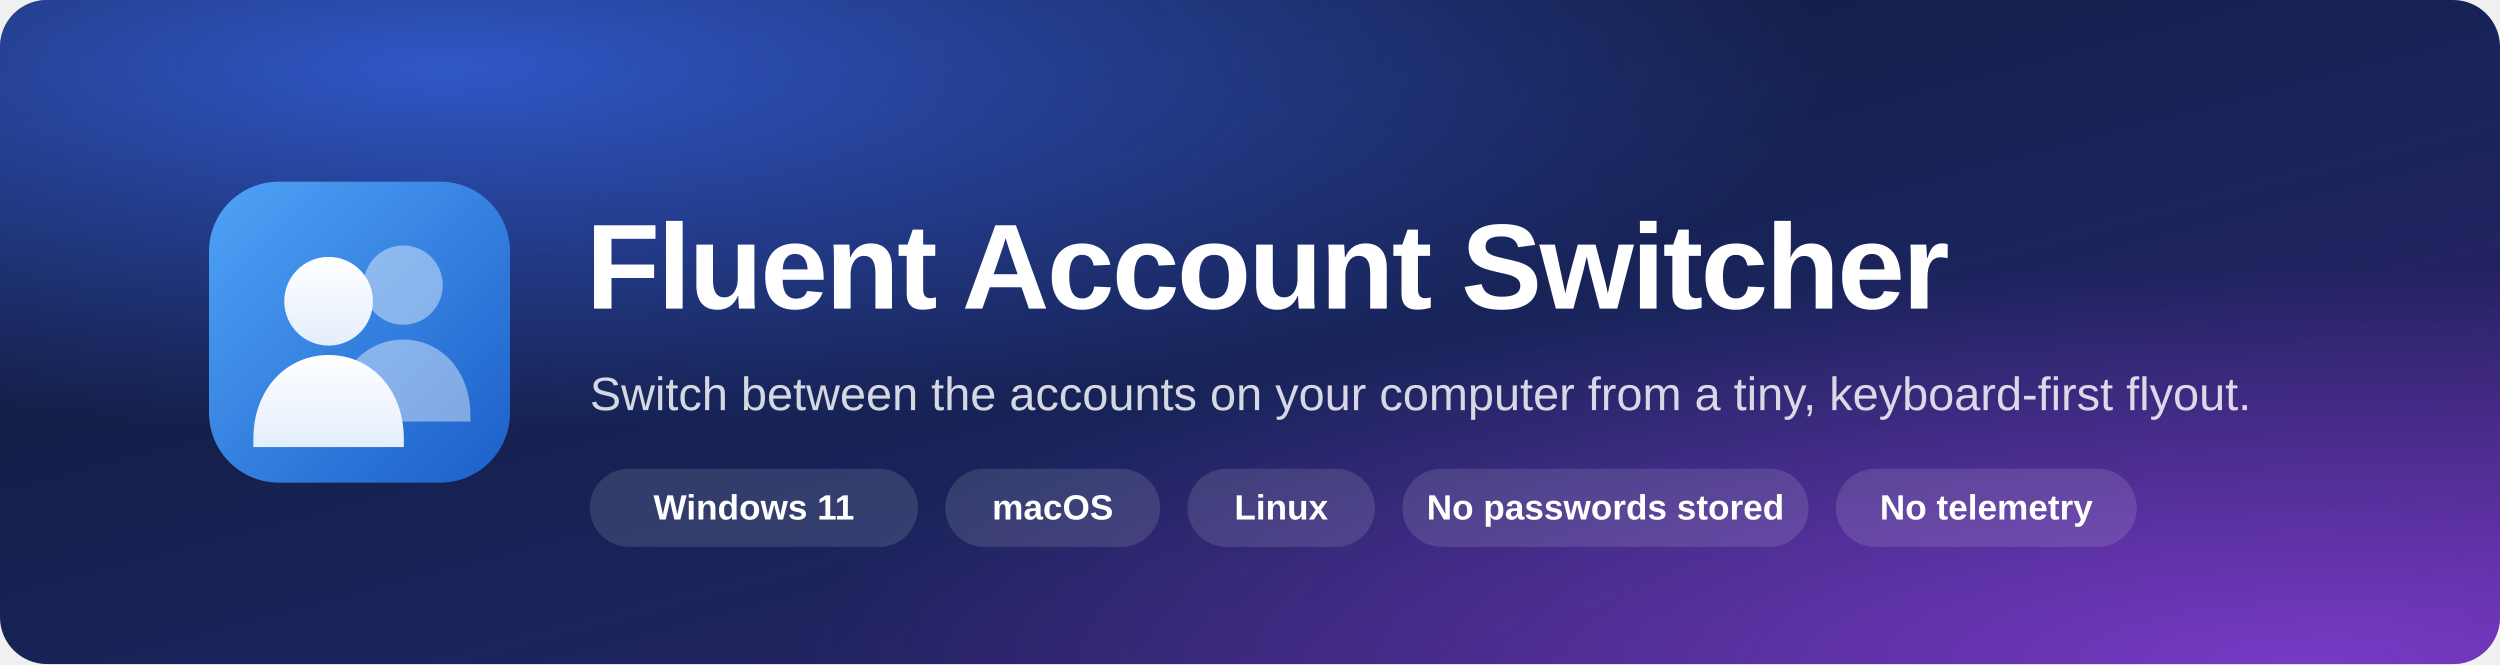
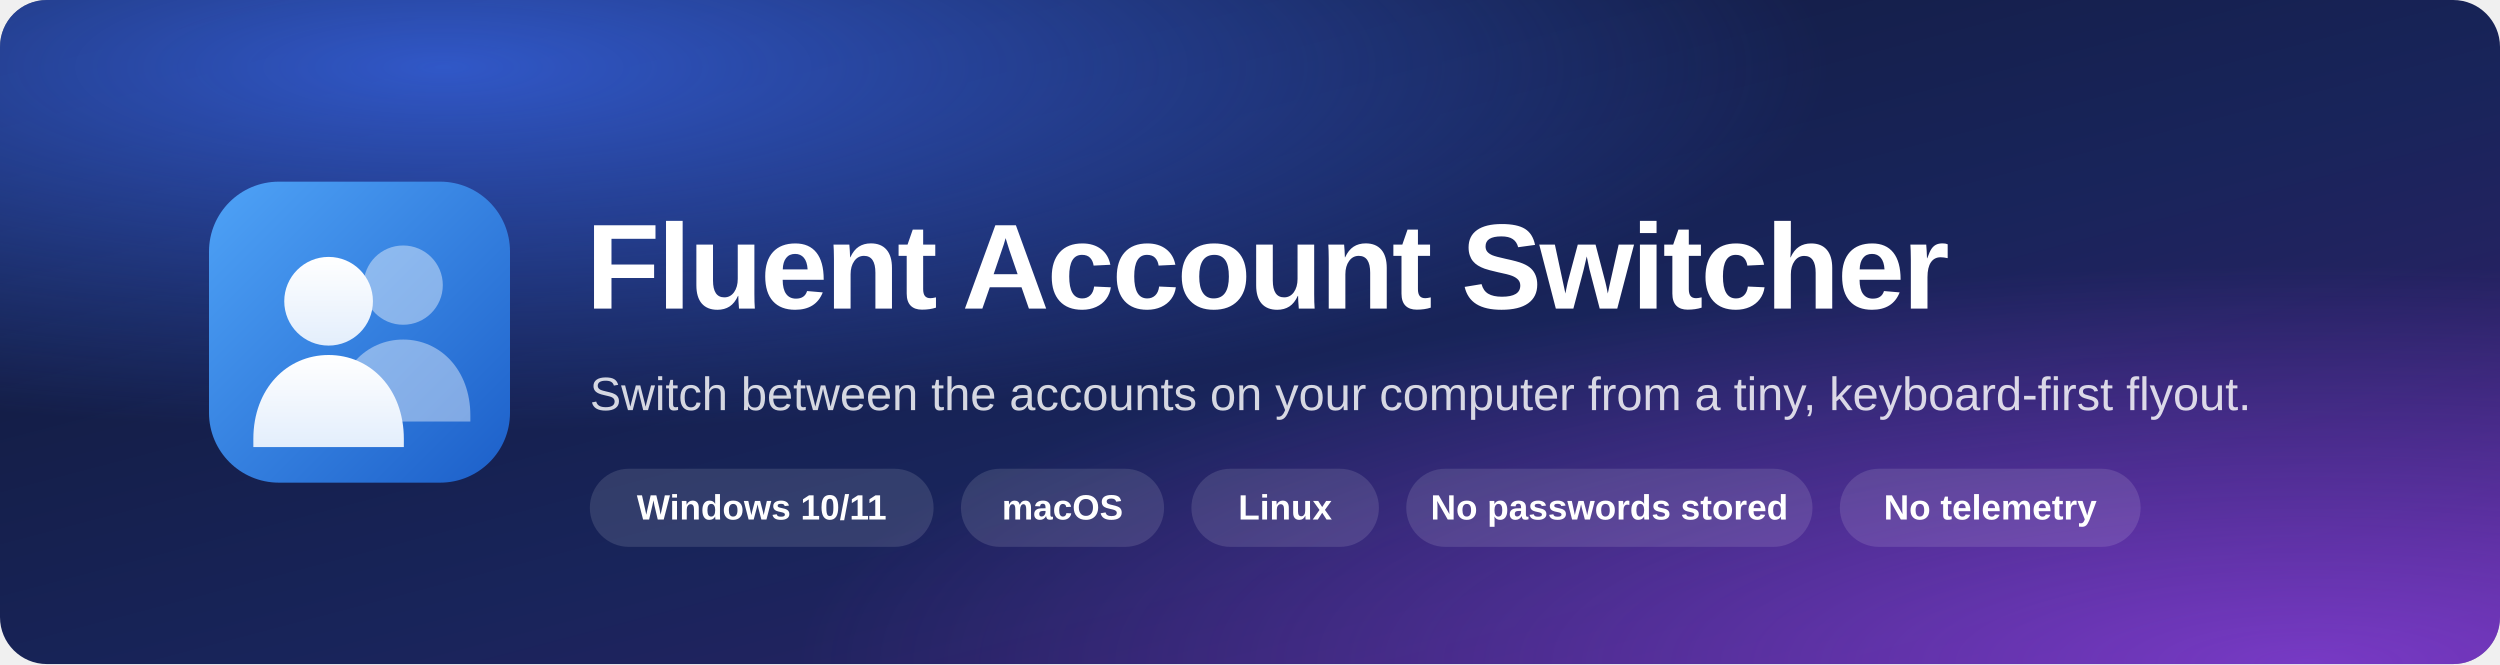
<svg xmlns="http://www.w3.org/2000/svg" width="1280" height="340" viewBox="0 0 1280 340" role="img" aria-labelledby="title desc">
  <defs>
    <linearGradient id="bg" x1="0" y1="0" x2="1" y2="1">
      <stop offset="0" stop-color="#0f1630" />
      <stop offset="0.55" stop-color="#18245a" />
      <stop offset="1" stop-color="#3a1f6e" />
    </linearGradient>
    <radialGradient id="glowA" cx="0.18" cy="0.1" r="0.55">
      <stop offset="0" stop-color="#3b6cf6" stop-opacity="0.75" />
      <stop offset="1" stop-color="#3b6cf6" stop-opacity="0" />
    </radialGradient>
    <radialGradient id="glowB" cx="0.92" cy="1" r="0.6">
      <stop offset="0" stop-color="#a24bff" stop-opacity="0.6" />
      <stop offset="1" stop-color="#a24bff" stop-opacity="0" />
    </radialGradient>
    <linearGradient id="tile" x1="0" y1="0" x2="1" y2="1">
      <stop offset="0" stop-color="#4FA3F7" />
      <stop offset="1" stop-color="#1C5FC9" />
    </linearGradient>
    <linearGradient id="front" x1="0" y1="0" x2="0" y2="1">
      <stop offset="0" stop-color="#FFFFFF" />
      <stop offset="1" stop-color="#E3EEFC" />
    </linearGradient>
  </defs>
  <rect width="1280" height="340" rx="24" fill="url(#bg)" />
  <rect width="1280" height="340" rx="24" fill="url(#glowA)" />
  <rect width="1280" height="340" rx="24" fill="url(#glowB)" />
  <g transform="translate(96 82) scale(0.172)">
    <rect x="64" y="64" width="896" height="896" rx="208" fill="url(#tile)" />
    <g fill="#FFFFFF" fill-opacity="0.42">
      <circle cx="642" cy="372" r="118" />
      <path d="M442 760c0-136 90-226 200-226s200 90 200 226v18H442z" />
    </g>
    <g fill="url(#front)">
      <circle cx="420" cy="420" r="132" />
      <path d="M196 830c0-150 100-250 224-250s224 100 224 250v24H196z" />
    </g>
  </g>
  <g font-family="'Segoe UI Variable Display', 'Segoe UI', -apple-system, 'Helvetica Neue', Arial, sans-serif" fill="#ffffff">
    <text x="300" y="158" font-size="62" font-weight="700" letter-spacing="-1.2">Fluent Account Switcher</text>
    <text x="302" y="210" font-size="24" fill-opacity="0.82">Switch between the accounts on your computer from a tiny, keyboard-first flyout.</text>
    <g font-size="18" font-weight="600">
-       <rect x="302" y="240" width="168" height="40" rx="20" fill="#ffffff" fill-opacity="0.12" />
-       <text x="386" y="266" text-anchor="middle">Windows 11</text>
-       <rect x="484" y="240" width="110" height="40" rx="20" fill="#ffffff" fill-opacity="0.12" />
-       <text x="539" y="266" text-anchor="middle">macOS</text>
-       <rect x="608" y="240" width="96" height="40" rx="20" fill="#ffffff" fill-opacity="0.12" />
-       <text x="656" y="266" text-anchor="middle">Linux</text>
-       <rect x="718" y="240" width="208" height="40" rx="20" fill="#ffffff" fill-opacity="0.12" />
-       <text x="822" y="266" text-anchor="middle">No passwords stored</text>
-       <rect x="940" y="240" width="154" height="40" rx="20" fill="#ffffff" fill-opacity="0.12" />
-       <text x="1017" y="266" text-anchor="middle">No telemetry</text>
+       <rect x="302" y="240" width="176" height="40" rx="20" fill="#ffffff" fill-opacity="0.12" />
+       <text x="390" y="266" text-anchor="middle">Windows 10/11</text>
+       <rect x="492" y="240" width="104" height="40" rx="20" fill="#ffffff" fill-opacity="0.12" />
+       <text x="544" y="266" text-anchor="middle">macOS</text>
+       <rect x="610" y="240" width="96" height="40" rx="20" fill="#ffffff" fill-opacity="0.12" />
+       <text x="658" y="266" text-anchor="middle">Linux</text>
+       <rect x="720" y="240" width="208" height="40" rx="20" fill="#ffffff" fill-opacity="0.12" />
+       <text x="824" y="266" text-anchor="middle">No passwords stored</text>
+       <rect x="942" y="240" width="154" height="40" rx="20" fill="#ffffff" fill-opacity="0.12" />
+       <text x="1019" y="266" text-anchor="middle">No telemetry</text>
    </g>
  </g>
</svg>
